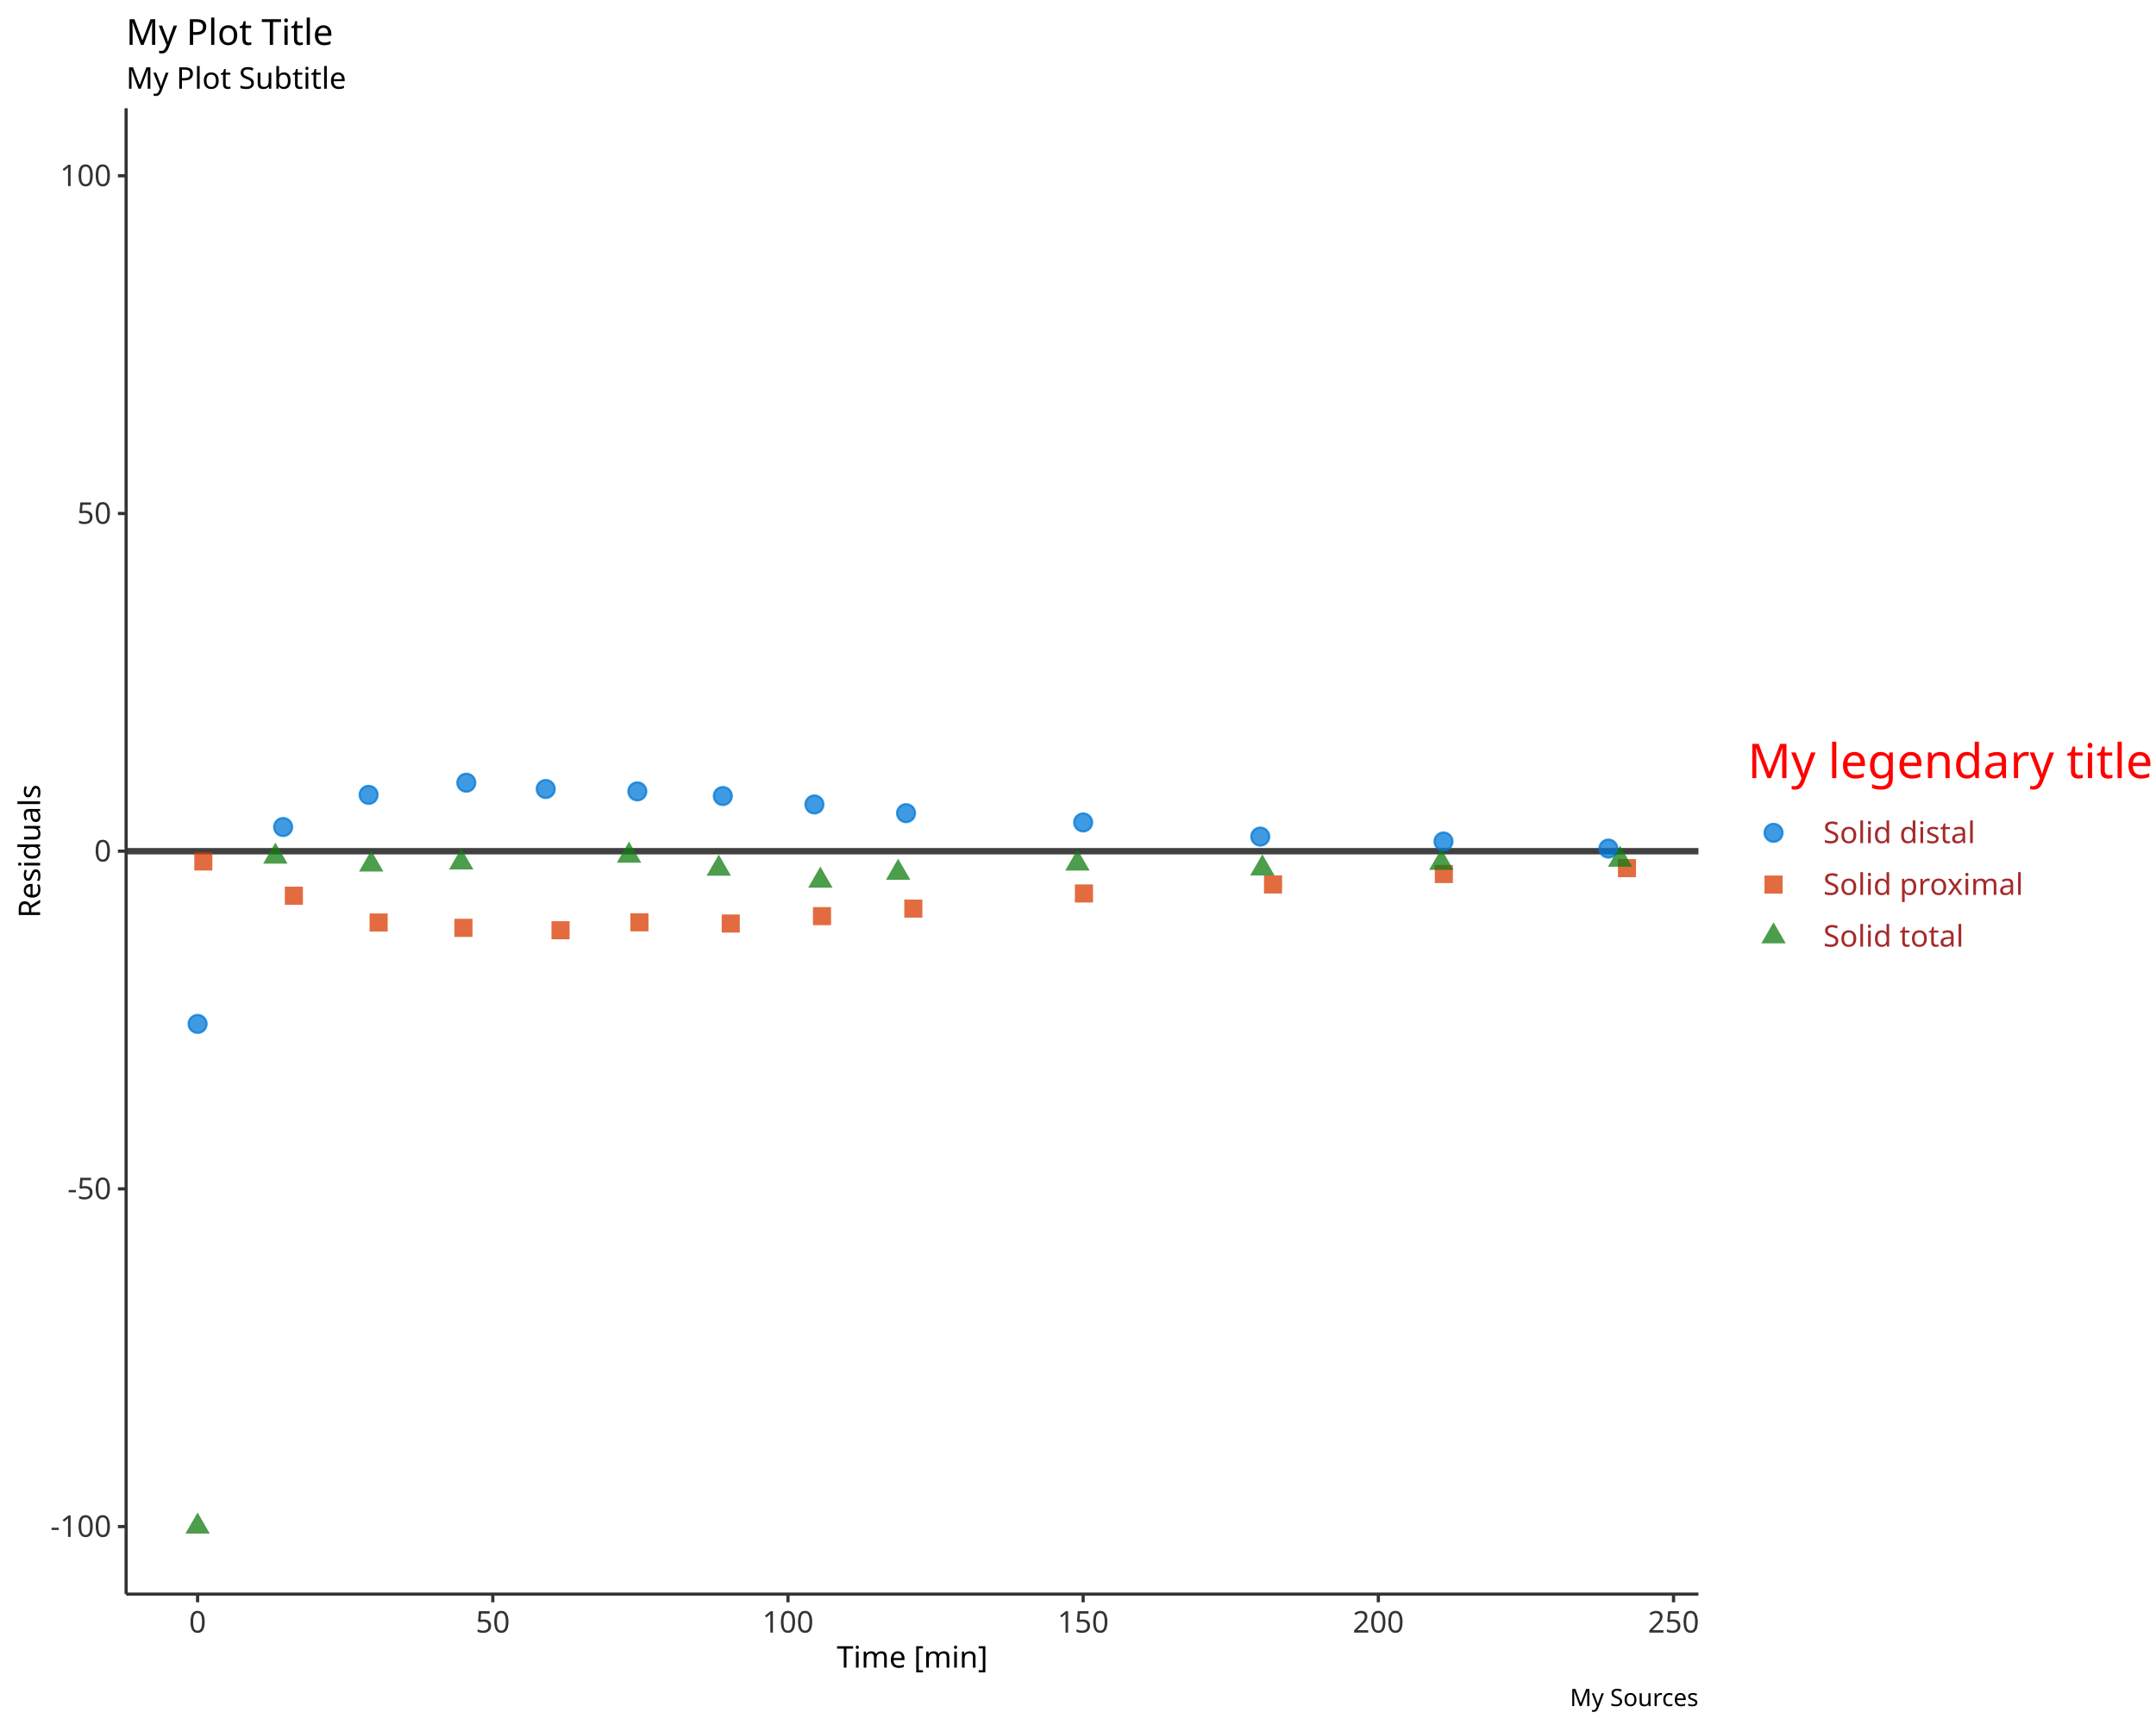
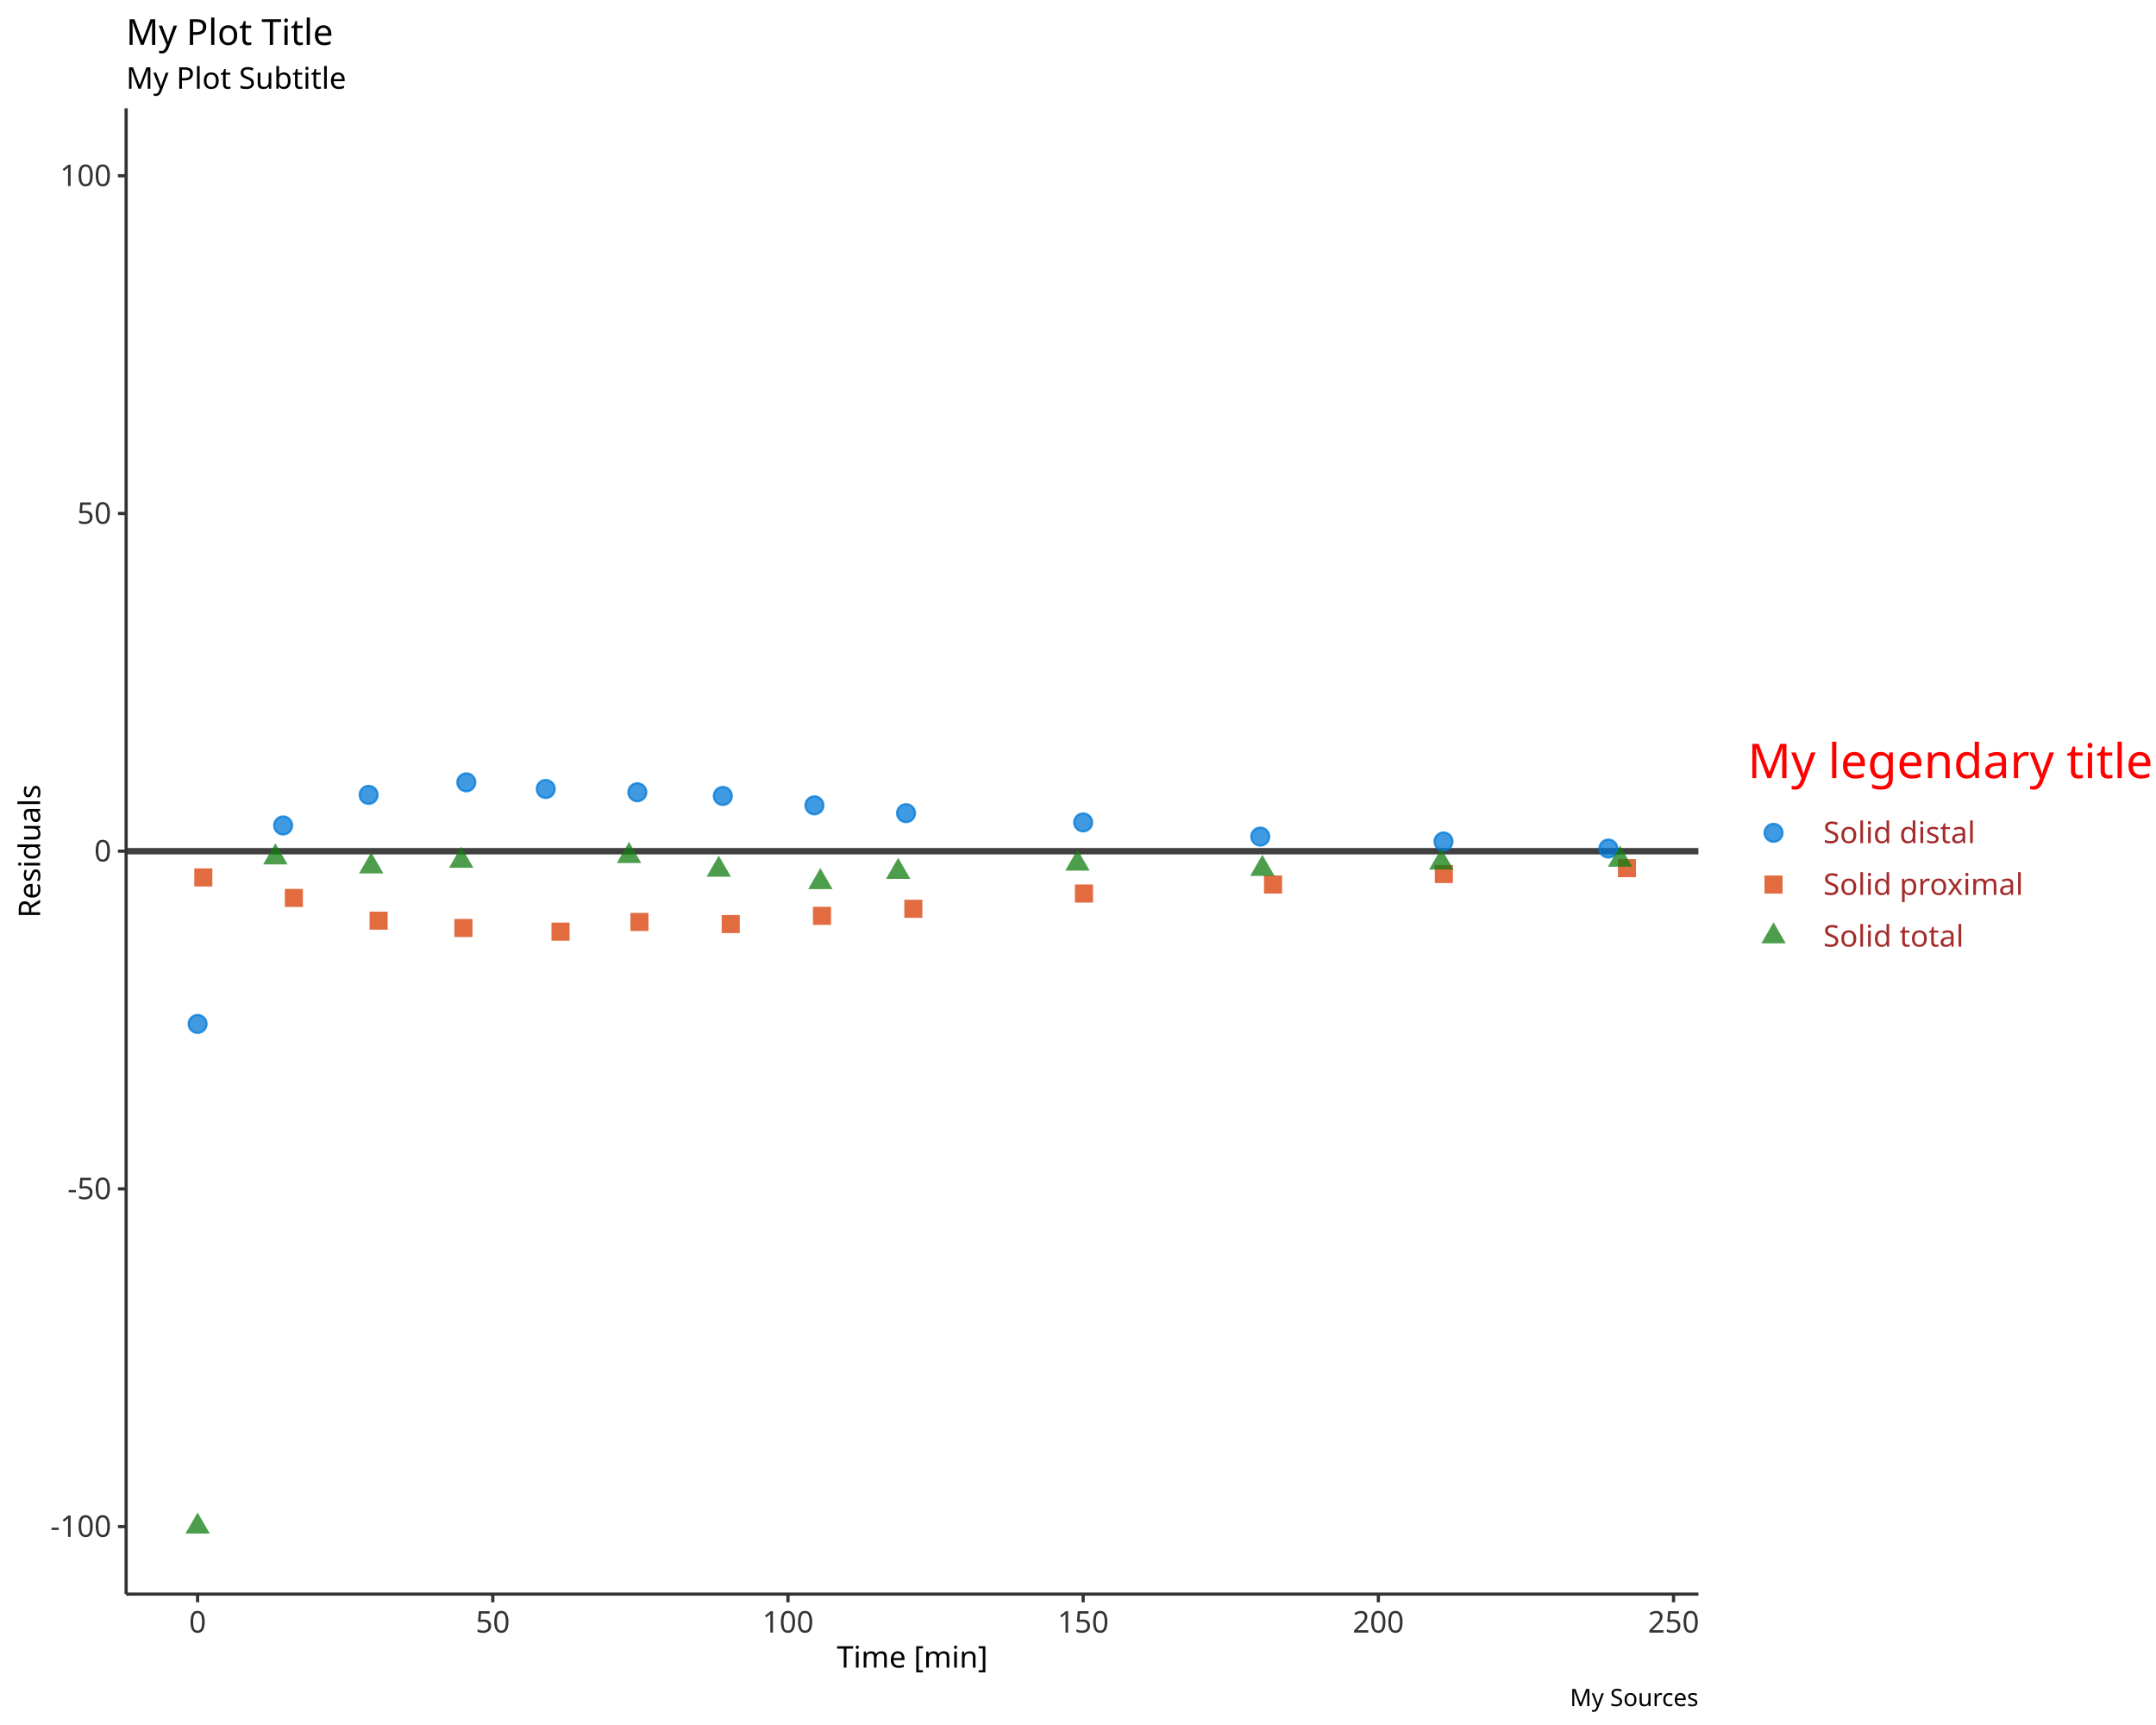
<svg xmlns="http://www.w3.org/2000/svg" class="svglite" data-engine-version="2.0" width="720.00pt" height="576.00pt" viewBox="0 0 720.00 576.00">
  <defs>
    <style type="text/css">
    .svglite line, .svglite polyline, .svglite polygon, .svglite path, .svglite rect, .svglite circle {
      fill: none;
      stroke: #000000;
      stroke-linecap: round;
      stroke-linejoin: round;
      stroke-miterlimit: 10.00;
    }
  </style>
  </defs>
  <rect width="100%" height="100%" style="stroke: none; fill: #FFFFFF;" />
  <defs>
    <clipPath id="cpMC4wMHw3MjAuMDB8MC4wMHw1NzYuMDA=">
      <rect x="0.00" y="0.00" width="720.00" height="576.00" />
    </clipPath>
  </defs>
  <g clip-path="url(#cpMC4wMHw3MjAuMDB8MC4wMHw1NzYuMDA=)">
    <rect x="0.00" y="0.00" width="720.00" height="576.00" style="stroke-width: 1.07; stroke: none; fill: #FFFFFF;" />
  </g>
  <defs>
    <clipPath id="cpNDIuMTJ8NTY3LjIwfDM2LjE1fDUzMi4yOQ==">
      <rect x="42.12" y="36.15" width="525.07" height="496.14" />
    </clipPath>
  </defs>
  <g clip-path="url(#cpNDIuMTJ8NTY3LjIwfDM2LjE1fDUzMi4yOQ==)">
    <rect x="42.12" y="36.15" width="525.07" height="496.14" style="stroke-width: 1.07; stroke: none; fill: #FFFFFF;" />
  </g>
  <g clip-path="url(#cpMC4wMHw3MjAuMDB8MC4wMHw1NzYuMDA=)">
</g>
  <g clip-path="url(#cpNDIuMTJ8NTY3LjIwfDM2LjE1fDUzMi4yOQ==)">
</g>
  <g clip-path="url(#cpMC4wMHw3MjAuMDB8MC4wMHw1NzYuMDA=)">
</g>
  <g clip-path="url(#cpNDIuMTJ8NTY3LjIwfDM2LjE1fDUzMi4yOQ==)">
</g>
  <g clip-path="url(#cpMC4wMHw3MjAuMDB8MC4wMHw1NzYuMDA=)">
</g>
  <g clip-path="url(#cpNDIuMTJ8NTY3LjIwfDM2LjE1fDUzMi4yOQ==)">
</g>
  <g clip-path="url(#cpMC4wMHw3MjAuMDB8MC4wMHw1NzYuMDA=)">
</g>
  <g clip-path="url(#cpNDIuMTJ8NTY3LjIwfDM2LjE1fDUzMi4yOQ==)">
</g>
  <g clip-path="url(#cpMC4wMHw3MjAuMDB8MC4wMHw1NzYuMDA=)">
</g>
  <g clip-path="url(#cpNDIuMTJ8NTY3LjIwfDM2LjE1fDUzMi4yOQ==)">
</g>
  <g clip-path="url(#cpMC4wMHw3MjAuMDB8MC4wMHw1NzYuMDA=)">
</g>
  <g clip-path="url(#cpNDIuMTJ8NTY3LjIwfDM2LjE1fDUzMi4yOQ==)">
</g>
  <g clip-path="url(#cpMC4wMHw3MjAuMDB8MC4wMHw1NzYuMDA=)">
</g>
  <g clip-path="url(#cpNDIuMTJ8NTY3LjIwfDM2LjE1fDUzMi4yOQ==)">
</g>
  <g clip-path="url(#cpMC4wMHw3MjAuMDB8MC4wMHw1NzYuMDA=)">
</g>
  <g clip-path="url(#cpNDIuMTJ8NTY3LjIwfDM2LjE1fDUzMi4yOQ==)">
</g>
  <g clip-path="url(#cpMC4wMHw3MjAuMDB8MC4wMHw1NzYuMDA=)">
</g>
  <g clip-path="url(#cpNDIuMTJ8NTY3LjIwfDM2LjE1fDUzMi4yOQ==)">
</g>
  <g clip-path="url(#cpMC4wMHw3MjAuMDB8MC4wMHw1NzYuMDA=)">
</g>
  <g clip-path="url(#cpNDIuMTJ8NTY3LjIwfDM2LjE1fDUzMi4yOQ==)">
</g>
  <g clip-path="url(#cpMC4wMHw3MjAuMDB8MC4wMHw1NzYuMDA=)">
</g>
  <g clip-path="url(#cpNDIuMTJ8NTY3LjIwfDM2LjE1fDUzMi4yOQ==)">
</g>
  <g clip-path="url(#cpMC4wMHw3MjAuMDB8MC4wMHw1NzYuMDA=)">
</g>
  <g clip-path="url(#cpNDIuMTJ8NTY3LjIwfDM2LjE1fDUzMi4yOQ==)">
</g>
  <g clip-path="url(#cpMC4wMHw3MjAuMDB8MC4wMHw1NzYuMDA=)">
</g>
  <g clip-path="url(#cpNDIuMTJ8NTY3LjIwfDM2LjE1fDUzMi4yOQ==)">
</g>
  <g clip-path="url(#cpMC4wMHw3MjAuMDB8MC4wMHw1NzYuMDA=)">
</g>
  <g clip-path="url(#cpNDIuMTJ8NTY3LjIwfDM2LjE1fDUzMi4yOQ==)">
</g>
  <g clip-path="url(#cpMC4wMHw3MjAuMDB8MC4wMHw1NzYuMDA=)">
</g>
  <g clip-path="url(#cpNDIuMTJ8NTY3LjIwfDM2LjE1fDUzMi4yOQ==)">
</g>
  <g clip-path="url(#cpMC4wMHw3MjAuMDB8MC4wMHw1NzYuMDA=)">
</g>
  <g clip-path="url(#cpNDIuMTJ8NTY3LjIwfDM2LjE1fDUzMi4yOQ==)">
    <line x1="42.12" y1="284.22" x2="567.20" y2="284.22" style="stroke-width: 2.13; stroke: #000000; stroke-opacity: 0.75; stroke-linecap: butt;" />
    <circle cx="65.99" cy="341.90" r="3.02" style="stroke-width: 0.71; stroke: #0078D7; stroke-opacity: 0.75; fill: #0078D7; fill-opacity: 0.75;" />
-     <circle cx="94.55" cy="276.15" r="3.02" style="stroke-width: 0.71; stroke: #0078D7; stroke-opacity: 0.75; fill: #0078D7; fill-opacity: 0.75;" />
-     <circle cx="123.10" cy="265.41" r="3.02" style="stroke-width: 0.71; stroke: #0078D7; stroke-opacity: 0.75; fill: #0078D7; fill-opacity: 0.75;" />
-     <circle cx="155.73" cy="261.35" r="3.02" style="stroke-width: 0.71; stroke: #0078D7; stroke-opacity: 0.75; fill: #0078D7; fill-opacity: 0.75;" />
-     <circle cx="182.25" cy="263.46" r="3.02" style="stroke-width: 0.71; stroke: #0078D7; stroke-opacity: 0.75; fill: #0078D7; fill-opacity: 0.75;" />
-     <circle cx="212.84" cy="264.25" r="3.02" style="stroke-width: 0.71; stroke: #0078D7; stroke-opacity: 0.75; fill: #0078D7; fill-opacity: 0.75;" />
-     <circle cx="241.39" cy="265.80" r="3.02" style="stroke-width: 0.71; stroke: #0078D7; stroke-opacity: 0.75; fill: #0078D7; fill-opacity: 0.75;" />
-     <circle cx="271.98" cy="268.62" r="3.02" style="stroke-width: 0.71; stroke: #0078D7; stroke-opacity: 0.75; fill: #0078D7; fill-opacity: 0.75;" />
+     <circle cx="94.55" cy="275.63" r="3.02" style="stroke-width: 0.71; stroke: #0078D7; stroke-opacity: 0.75; fill: #0078D7; fill-opacity: 0.75;" />
+     <circle cx="123.10" cy="265.42" r="3.02" style="stroke-width: 0.71; stroke: #0078D7; stroke-opacity: 0.75; fill: #0078D7; fill-opacity: 0.75;" />
+     <circle cx="155.73" cy="261.23" r="3.02" style="stroke-width: 0.71; stroke: #0078D7; stroke-opacity: 0.75; fill: #0078D7; fill-opacity: 0.75;" />
+     <circle cx="182.25" cy="263.45" r="3.02" style="stroke-width: 0.71; stroke: #0078D7; stroke-opacity: 0.75; fill: #0078D7; fill-opacity: 0.75;" />
+     <circle cx="212.84" cy="264.54" r="3.02" style="stroke-width: 0.71; stroke: #0078D7; stroke-opacity: 0.75; fill: #0078D7; fill-opacity: 0.75;" />
+     <circle cx="241.39" cy="265.78" r="3.02" style="stroke-width: 0.71; stroke: #0078D7; stroke-opacity: 0.75; fill: #0078D7; fill-opacity: 0.75;" />
+     <circle cx="271.98" cy="268.92" r="3.02" style="stroke-width: 0.71; stroke: #0078D7; stroke-opacity: 0.75; fill: #0078D7; fill-opacity: 0.75;" />
    <circle cx="302.58" cy="271.52" r="3.02" style="stroke-width: 0.71; stroke: #0078D7; stroke-opacity: 0.75; fill: #0078D7; fill-opacity: 0.75;" />
    <circle cx="361.72" cy="274.62" r="3.02" style="stroke-width: 0.71; stroke: #0078D7; stroke-opacity: 0.75; fill: #0078D7; fill-opacity: 0.75;" />
    <circle cx="420.87" cy="279.35" r="3.02" style="stroke-width: 0.71; stroke: #0078D7; stroke-opacity: 0.75; fill: #0078D7; fill-opacity: 0.75;" />
-     <circle cx="482.06" cy="280.98" r="3.02" style="stroke-width: 0.71; stroke: #0078D7; stroke-opacity: 0.75; fill: #0078D7; fill-opacity: 0.75;" />
+     <circle cx="482.06" cy="280.99" r="3.02" style="stroke-width: 0.71; stroke: #0078D7; stroke-opacity: 0.75; fill: #0078D7; fill-opacity: 0.75;" />
    <circle cx="537.12" cy="283.35" r="3.02" style="stroke-width: 0.71; stroke: #0078D7; stroke-opacity: 0.75; fill: #0078D7; fill-opacity: 0.75;" />
-     <polygon points="64.88,290.68 70.92,290.68 70.92,284.64 64.88,284.64 " style="stroke-width: 0.71; stroke: none; fill: #D83B01; fill-opacity: 0.75;" />
-     <polygon points="95.12,302.12 101.16,302.12 101.16,296.07 95.12,296.07 " style="stroke-width: 0.71; stroke: none; fill: #D83B01; fill-opacity: 0.75;" />
-     <polygon points="123.42,311.06 129.46,311.06 129.46,305.02 123.42,305.02 " style="stroke-width: 0.71; stroke: none; fill: #D83B01; fill-opacity: 0.75;" />
-     <polygon points="151.74,312.85 157.79,312.85 157.79,306.80 151.74,306.80 " style="stroke-width: 0.71; stroke: none; fill: #D83B01; fill-opacity: 0.75;" />
-     <polygon points="184.17,313.64 190.22,313.64 190.22,307.60 184.17,307.60 " style="stroke-width: 0.71; stroke: none; fill: #D83B01; fill-opacity: 0.75;" />
-     <polygon points="210.52,310.99 216.56,310.99 216.56,304.95 210.52,304.95 " style="stroke-width: 0.71; stroke: none; fill: #D83B01; fill-opacity: 0.75;" />
-     <polygon points="241.01,311.40 247.05,311.40 247.05,305.36 241.01,305.36 " style="stroke-width: 0.71; stroke: none; fill: #D83B01; fill-opacity: 0.75;" />
-     <polygon points="271.49,308.93 277.53,308.93 277.53,302.89 271.49,302.89 " style="stroke-width: 0.71; stroke: none; fill: #D83B01; fill-opacity: 0.75;" />
-     <polygon points="301.99,306.41 308.03,306.41 308.03,300.37 301.99,300.37 " style="stroke-width: 0.71; stroke: none; fill: #D83B01; fill-opacity: 0.75;" />
-     <polygon points="358.97,301.36 365.01,301.36 365.01,295.32 358.97,295.32 " style="stroke-width: 0.71; stroke: none; fill: #D83B01; fill-opacity: 0.75;" />
-     <polygon points="422.11,298.35 428.16,298.35 428.16,292.30 422.11,292.30 " style="stroke-width: 0.71; stroke: none; fill: #D83B01; fill-opacity: 0.75;" />
+     <polygon points="64.88,296.01 70.92,296.01 70.92,289.97 64.88,289.97 " style="stroke-width: 0.71; stroke: none; fill: #D83B01; fill-opacity: 0.75;" />
+     <polygon points="95.12,302.85 101.16,302.85 101.16,296.81 95.12,296.81 " style="stroke-width: 0.71; stroke: none; fill: #D83B01; fill-opacity: 0.75;" />
+     <polygon points="123.42,310.44 129.46,310.44 129.46,304.40 123.42,304.40 " style="stroke-width: 0.71; stroke: none; fill: #D83B01; fill-opacity: 0.75;" />
+     <polygon points="151.74,312.88 157.79,312.88 157.79,306.84 151.74,306.84 " style="stroke-width: 0.71; stroke: none; fill: #D83B01; fill-opacity: 0.75;" />
+     <polygon points="184.17,314.11 190.22,314.11 190.22,308.07 184.17,308.07 " style="stroke-width: 0.71; stroke: none; fill: #D83B01; fill-opacity: 0.75;" />
+     <polygon points="210.52,310.87 216.56,310.87 216.56,304.83 210.52,304.83 " style="stroke-width: 0.71; stroke: none; fill: #D83B01; fill-opacity: 0.75;" />
+     <polygon points="241.01,311.57 247.05,311.57 247.05,305.53 241.01,305.53 " style="stroke-width: 0.71; stroke: none; fill: #D83B01; fill-opacity: 0.75;" />
+     <polygon points="271.49,308.84 277.53,308.84 277.53,302.79 271.49,302.79 " style="stroke-width: 0.71; stroke: none; fill: #D83B01; fill-opacity: 0.75;" />
+     <polygon points="301.99,306.48 308.03,306.48 308.03,300.44 301.99,300.44 " style="stroke-width: 0.71; stroke: none; fill: #D83B01; fill-opacity: 0.75;" />
+     <polygon points="358.97,301.39 365.01,301.39 365.01,295.34 358.97,295.34 " style="stroke-width: 0.71; stroke: none; fill: #D83B01; fill-opacity: 0.75;" />
+     <polygon points="422.11,298.36 428.16,298.36 428.16,292.32 422.11,292.32 " style="stroke-width: 0.71; stroke: none; fill: #D83B01; fill-opacity: 0.75;" />
    <polygon points="479.16,294.86 485.20,294.86 485.20,288.82 479.16,288.82 " style="stroke-width: 0.71; stroke: none; fill: #D83B01; fill-opacity: 0.75;" />
    <polygon points="540.31,292.90 546.35,292.90 546.35,286.86 540.31,286.86 " style="stroke-width: 0.71; stroke: none; fill: #D83B01; fill-opacity: 0.75;" />
    <polygon points="65.99,505.04 70.06,512.09 61.92,512.09 " style="stroke-width: 0.71; stroke: none; fill: #107C10; fill-opacity: 0.75;" />
-     <polygon points="91.96,281.34 96.03,288.39 87.89,288.39 " style="stroke-width: 0.71; stroke: none; fill: #107C10; fill-opacity: 0.75;" />
-     <polygon points="123.96,283.96 128.03,291.01 119.89,291.01 " style="stroke-width: 0.71; stroke: none; fill: #107C10; fill-opacity: 0.75;" />
-     <polygon points="154.02,283.28 158.09,290.33 149.95,290.33 " style="stroke-width: 0.71; stroke: none; fill: #107C10; fill-opacity: 0.75;" />
-     <polygon points="210.07,281.01 214.14,288.06 206.00,288.06 " style="stroke-width: 0.71; stroke: none; fill: #107C10; fill-opacity: 0.75;" />
-     <polygon points="240.03,285.37 244.10,292.42 235.96,292.42 " style="stroke-width: 0.71; stroke: none; fill: #107C10; fill-opacity: 0.75;" />
-     <polygon points="273.96,289.35 278.03,296.40 269.89,296.40 " style="stroke-width: 0.71; stroke: none; fill: #107C10; fill-opacity: 0.75;" />
-     <polygon points="299.94,286.72 304.01,293.77 295.87,293.77 " style="stroke-width: 0.71; stroke: none; fill: #107C10; fill-opacity: 0.75;" />
-     <polygon points="359.81,283.64 363.88,290.69 355.74,290.69 " style="stroke-width: 0.71; stroke: none; fill: #107C10; fill-opacity: 0.75;" />
-     <polygon points="421.57,285.27 425.64,292.32 417.50,292.32 " style="stroke-width: 0.71; stroke: none; fill: #107C10; fill-opacity: 0.75;" />
-     <polygon points="481.32,283.41 485.39,290.46 477.25,290.46 " style="stroke-width: 0.71; stroke: none; fill: #107C10; fill-opacity: 0.75;" />
-     <polygon points="541.03,282.38 545.10,289.43 536.96,289.43 " style="stroke-width: 0.71; stroke: none; fill: #107C10; fill-opacity: 0.75;" />
+     <polygon points="91.96,281.58 96.03,288.63 87.89,288.63 " style="stroke-width: 0.71; stroke: none; fill: #107C10; fill-opacity: 0.75;" />
+     <polygon points="123.96,284.60 128.03,291.65 119.89,291.65 " style="stroke-width: 0.71; stroke: none; fill: #107C10; fill-opacity: 0.75;" />
+     <polygon points="154.02,282.72 158.09,289.77 149.95,289.77 " style="stroke-width: 0.71; stroke: none; fill: #107C10; fill-opacity: 0.75;" />
+     <polygon points="210.07,281.12 214.14,288.17 206.00,288.17 " style="stroke-width: 0.71; stroke: none; fill: #107C10; fill-opacity: 0.75;" />
+     <polygon points="240.03,285.70 244.10,292.75 235.96,292.75 " style="stroke-width: 0.71; stroke: none; fill: #107C10; fill-opacity: 0.75;" />
+     <polygon points="273.96,289.84 278.03,296.89 269.89,296.89 " style="stroke-width: 0.71; stroke: none; fill: #107C10; fill-opacity: 0.75;" />
+     <polygon points="299.94,286.42 304.01,293.47 295.87,293.47 " style="stroke-width: 0.71; stroke: none; fill: #107C10; fill-opacity: 0.75;" />
+     <polygon points="359.81,283.66 363.88,290.71 355.74,290.71 " style="stroke-width: 0.71; stroke: none; fill: #107C10; fill-opacity: 0.75;" />
+     <polygon points="421.57,285.42 425.64,292.47 417.50,292.47 " style="stroke-width: 0.71; stroke: none; fill: #107C10; fill-opacity: 0.75;" />
+     <polygon points="481.32,283.31 485.39,290.36 477.25,290.36 " style="stroke-width: 0.71; stroke: none; fill: #107C10; fill-opacity: 0.75;" />
+     <polygon points="541.03,282.37 545.10,289.42 536.96,289.42 " style="stroke-width: 0.71; stroke: none; fill: #107C10; fill-opacity: 0.75;" />
  </g>
  <g clip-path="url(#cpMC4wMHw3MjAuMDB8MC4wMHw1NzYuMDA=)">
    <polyline points="42.12,532.29 42.12,36.15 " style="stroke-width: 1.07; stroke: #333333; stroke-linecap: butt;" />
    <text x="37.19" y="513.18" text-anchor="end" style="font-size: 10.00px; fill: #333333; font-family: sans;" textLength="20.02px" lengthAdjust="spacingAndGlyphs">-100</text>
    <text x="37.19" y="400.42" text-anchor="end" style="font-size: 10.00px; fill: #333333; font-family: sans;" textLength="14.45px" lengthAdjust="spacingAndGlyphs">-50</text>
    <text x="37.19" y="287.66" text-anchor="end" style="font-size: 10.00px; fill: #333333; font-family: sans;" textLength="5.56px" lengthAdjust="spacingAndGlyphs">0</text>
    <text x="37.19" y="174.90" text-anchor="end" style="font-size: 10.00px; fill: #333333; font-family: sans;" textLength="11.12px" lengthAdjust="spacingAndGlyphs">50</text>
    <text x="37.19" y="62.14" text-anchor="end" style="font-size: 10.00px; fill: #333333; font-family: sans;" textLength="16.69px" lengthAdjust="spacingAndGlyphs">100</text>
    <polyline points="39.38,509.74 42.12,509.74 " style="stroke-width: 1.07; stroke: #333333; stroke-linecap: butt;" />
    <polyline points="39.38,396.98 42.12,396.98 " style="stroke-width: 1.07; stroke: #333333; stroke-linecap: butt;" />
    <polyline points="39.38,284.22 42.12,284.22 " style="stroke-width: 1.07; stroke: #333333; stroke-linecap: butt;" />
    <polyline points="39.38,171.46 42.12,171.46 " style="stroke-width: 1.07; stroke: #333333; stroke-linecap: butt;" />
    <polyline points="39.38,58.70 42.12,58.70 " style="stroke-width: 1.07; stroke: #333333; stroke-linecap: butt;" />
    <polyline points="42.12,532.29 567.20,532.29 " style="stroke-width: 1.07; stroke: #333333; stroke-linecap: butt;" />
    <polyline points="65.99,535.03 65.99,532.29 " style="stroke-width: 1.07; stroke: #333333; stroke-linecap: butt;" />
    <polyline points="164.57,535.03 164.57,532.29 " style="stroke-width: 1.07; stroke: #333333; stroke-linecap: butt;" />
    <polyline points="263.15,535.03 263.15,532.29 " style="stroke-width: 1.07; stroke: #333333; stroke-linecap: butt;" />
    <polyline points="361.72,535.03 361.72,532.29 " style="stroke-width: 1.07; stroke: #333333; stroke-linecap: butt;" />
    <polyline points="460.30,535.03 460.30,532.29 " style="stroke-width: 1.07; stroke: #333333; stroke-linecap: butt;" />
    <polyline points="558.88,535.03 558.88,532.29 " style="stroke-width: 1.07; stroke: #333333; stroke-linecap: butt;" />
    <text x="65.99" y="545.14" text-anchor="middle" style="font-size: 10.00px; fill: #333333; font-family: sans;" textLength="5.56px" lengthAdjust="spacingAndGlyphs">0</text>
    <text x="164.57" y="545.14" text-anchor="middle" style="font-size: 10.00px; fill: #333333; font-family: sans;" textLength="11.12px" lengthAdjust="spacingAndGlyphs">50</text>
    <text x="263.15" y="545.14" text-anchor="middle" style="font-size: 10.00px; fill: #333333; font-family: sans;" textLength="16.69px" lengthAdjust="spacingAndGlyphs">100</text>
    <text x="361.72" y="545.14" text-anchor="middle" style="font-size: 10.00px; fill: #333333; font-family: sans;" textLength="16.69px" lengthAdjust="spacingAndGlyphs">150</text>
    <text x="460.30" y="545.14" text-anchor="middle" style="font-size: 10.00px; fill: #333333; font-family: sans;" textLength="16.69px" lengthAdjust="spacingAndGlyphs">200</text>
    <text x="558.88" y="545.14" text-anchor="middle" style="font-size: 10.00px; fill: #333333; font-family: sans;" textLength="16.69px" lengthAdjust="spacingAndGlyphs">250</text>
    <text x="304.66" y="556.84" text-anchor="middle" style="font-size: 10.00px; font-family: sans;" textLength="46.67px" lengthAdjust="spacingAndGlyphs">Time [min]</text>
    <text transform="translate(13.40,284.22) rotate(-90)" text-anchor="middle" style="font-size: 10.00px; font-family: sans;" textLength="43.92px" lengthAdjust="spacingAndGlyphs">Residuals</text>
    <rect x="578.16" y="241.67" width="136.36" height="85.10" style="stroke-width: 1.07; stroke: none; fill: #FFFFFF;" />
    <text x="583.64" y="259.82" style="font-size: 16.00px; fill: #FF0000; font-family: sans;" textLength="125.40px" lengthAdjust="spacingAndGlyphs">My legendary title</text>
    <rect x="583.64" y="269.45" width="17.28" height="17.28" style="stroke-width: 1.07; stroke: none; fill: #FFFFFF;" />
    <circle cx="592.28" cy="278.09" r="3.02" style="stroke-width: 0.71; stroke: #0078D7; stroke-opacity: 0.75; fill: #0078D7; fill-opacity: 0.75;" />
    <rect x="583.64" y="286.73" width="17.28" height="17.28" style="stroke-width: 1.07; stroke: none; fill: #FFFFFF;" />
    <polygon points="589.25,298.39 595.30,298.39 595.30,292.35 589.25,292.35 " style="stroke-width: 0.71; stroke: none; fill: #D83B01; fill-opacity: 0.75;" />
    <rect x="583.64" y="304.01" width="17.28" height="17.28" style="stroke-width: 1.07; stroke: none; fill: #FFFFFF;" />
    <polygon points="592.28,307.95 596.35,315.00 588.21,315.00 " style="stroke-width: 0.71; stroke: none; fill: #107C10; fill-opacity: 0.75;" />
    <text x="608.89" y="281.53" style="font-size: 10.00px; fill: #A52A2A; font-family: sans;" textLength="48.36px" lengthAdjust="spacingAndGlyphs">Solid distal</text>
    <text x="608.89" y="298.81" style="font-size: 10.00px; fill: #A52A2A; font-family: sans;" textLength="62.81px" lengthAdjust="spacingAndGlyphs">Solid proximal</text>
    <text x="608.89" y="316.09" style="font-size: 10.00px; fill: #A52A2A; font-family: sans;" textLength="43.91px" lengthAdjust="spacingAndGlyphs">Solid total</text>
    <text x="42.12" y="29.63" style="font-size: 10.00px; font-family: sans;" textLength="69.48px" lengthAdjust="spacingAndGlyphs">My Plot Subtitle</text>
    <text x="42.12" y="14.98" style="font-size: 12.00px; font-family: sans;" textLength="66.02px" lengthAdjust="spacingAndGlyphs">My Plot Title</text>
    <text x="567.20" y="569.69" text-anchor="end" style="font-size: 8.00px; font-family: sans;" textLength="42.25px" lengthAdjust="spacingAndGlyphs">My Sources</text>
  </g>
</svg>
